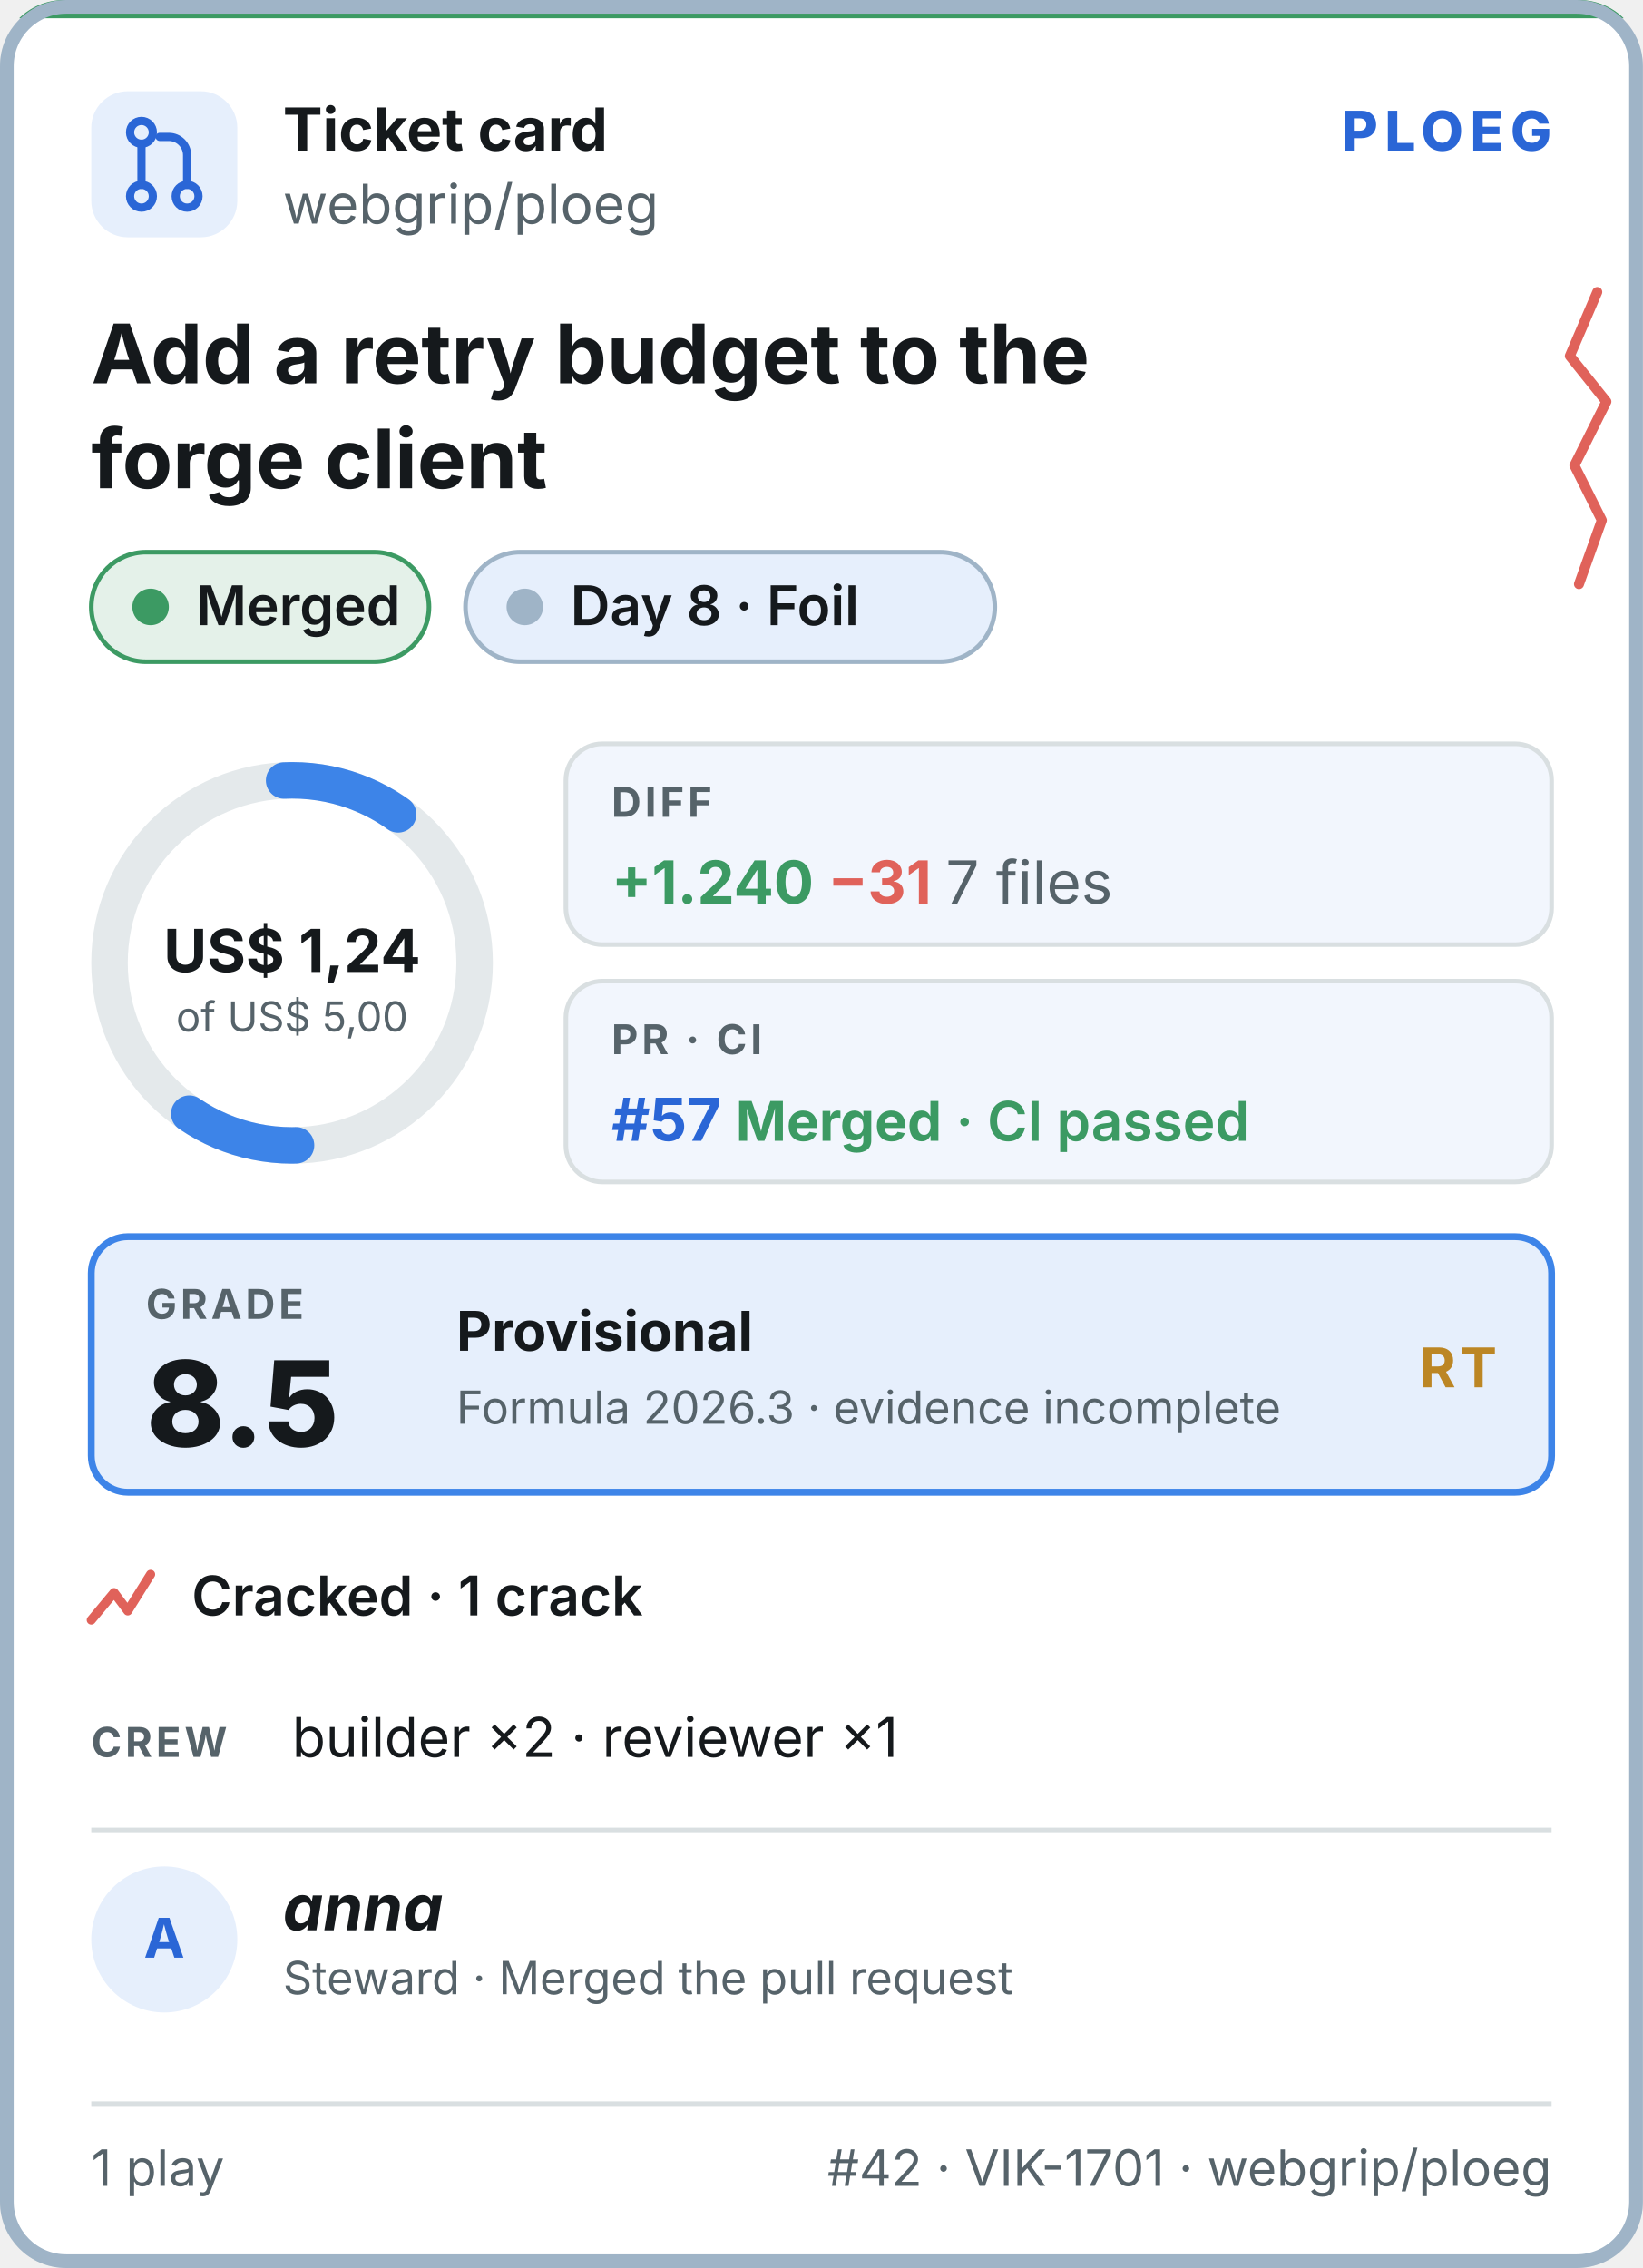
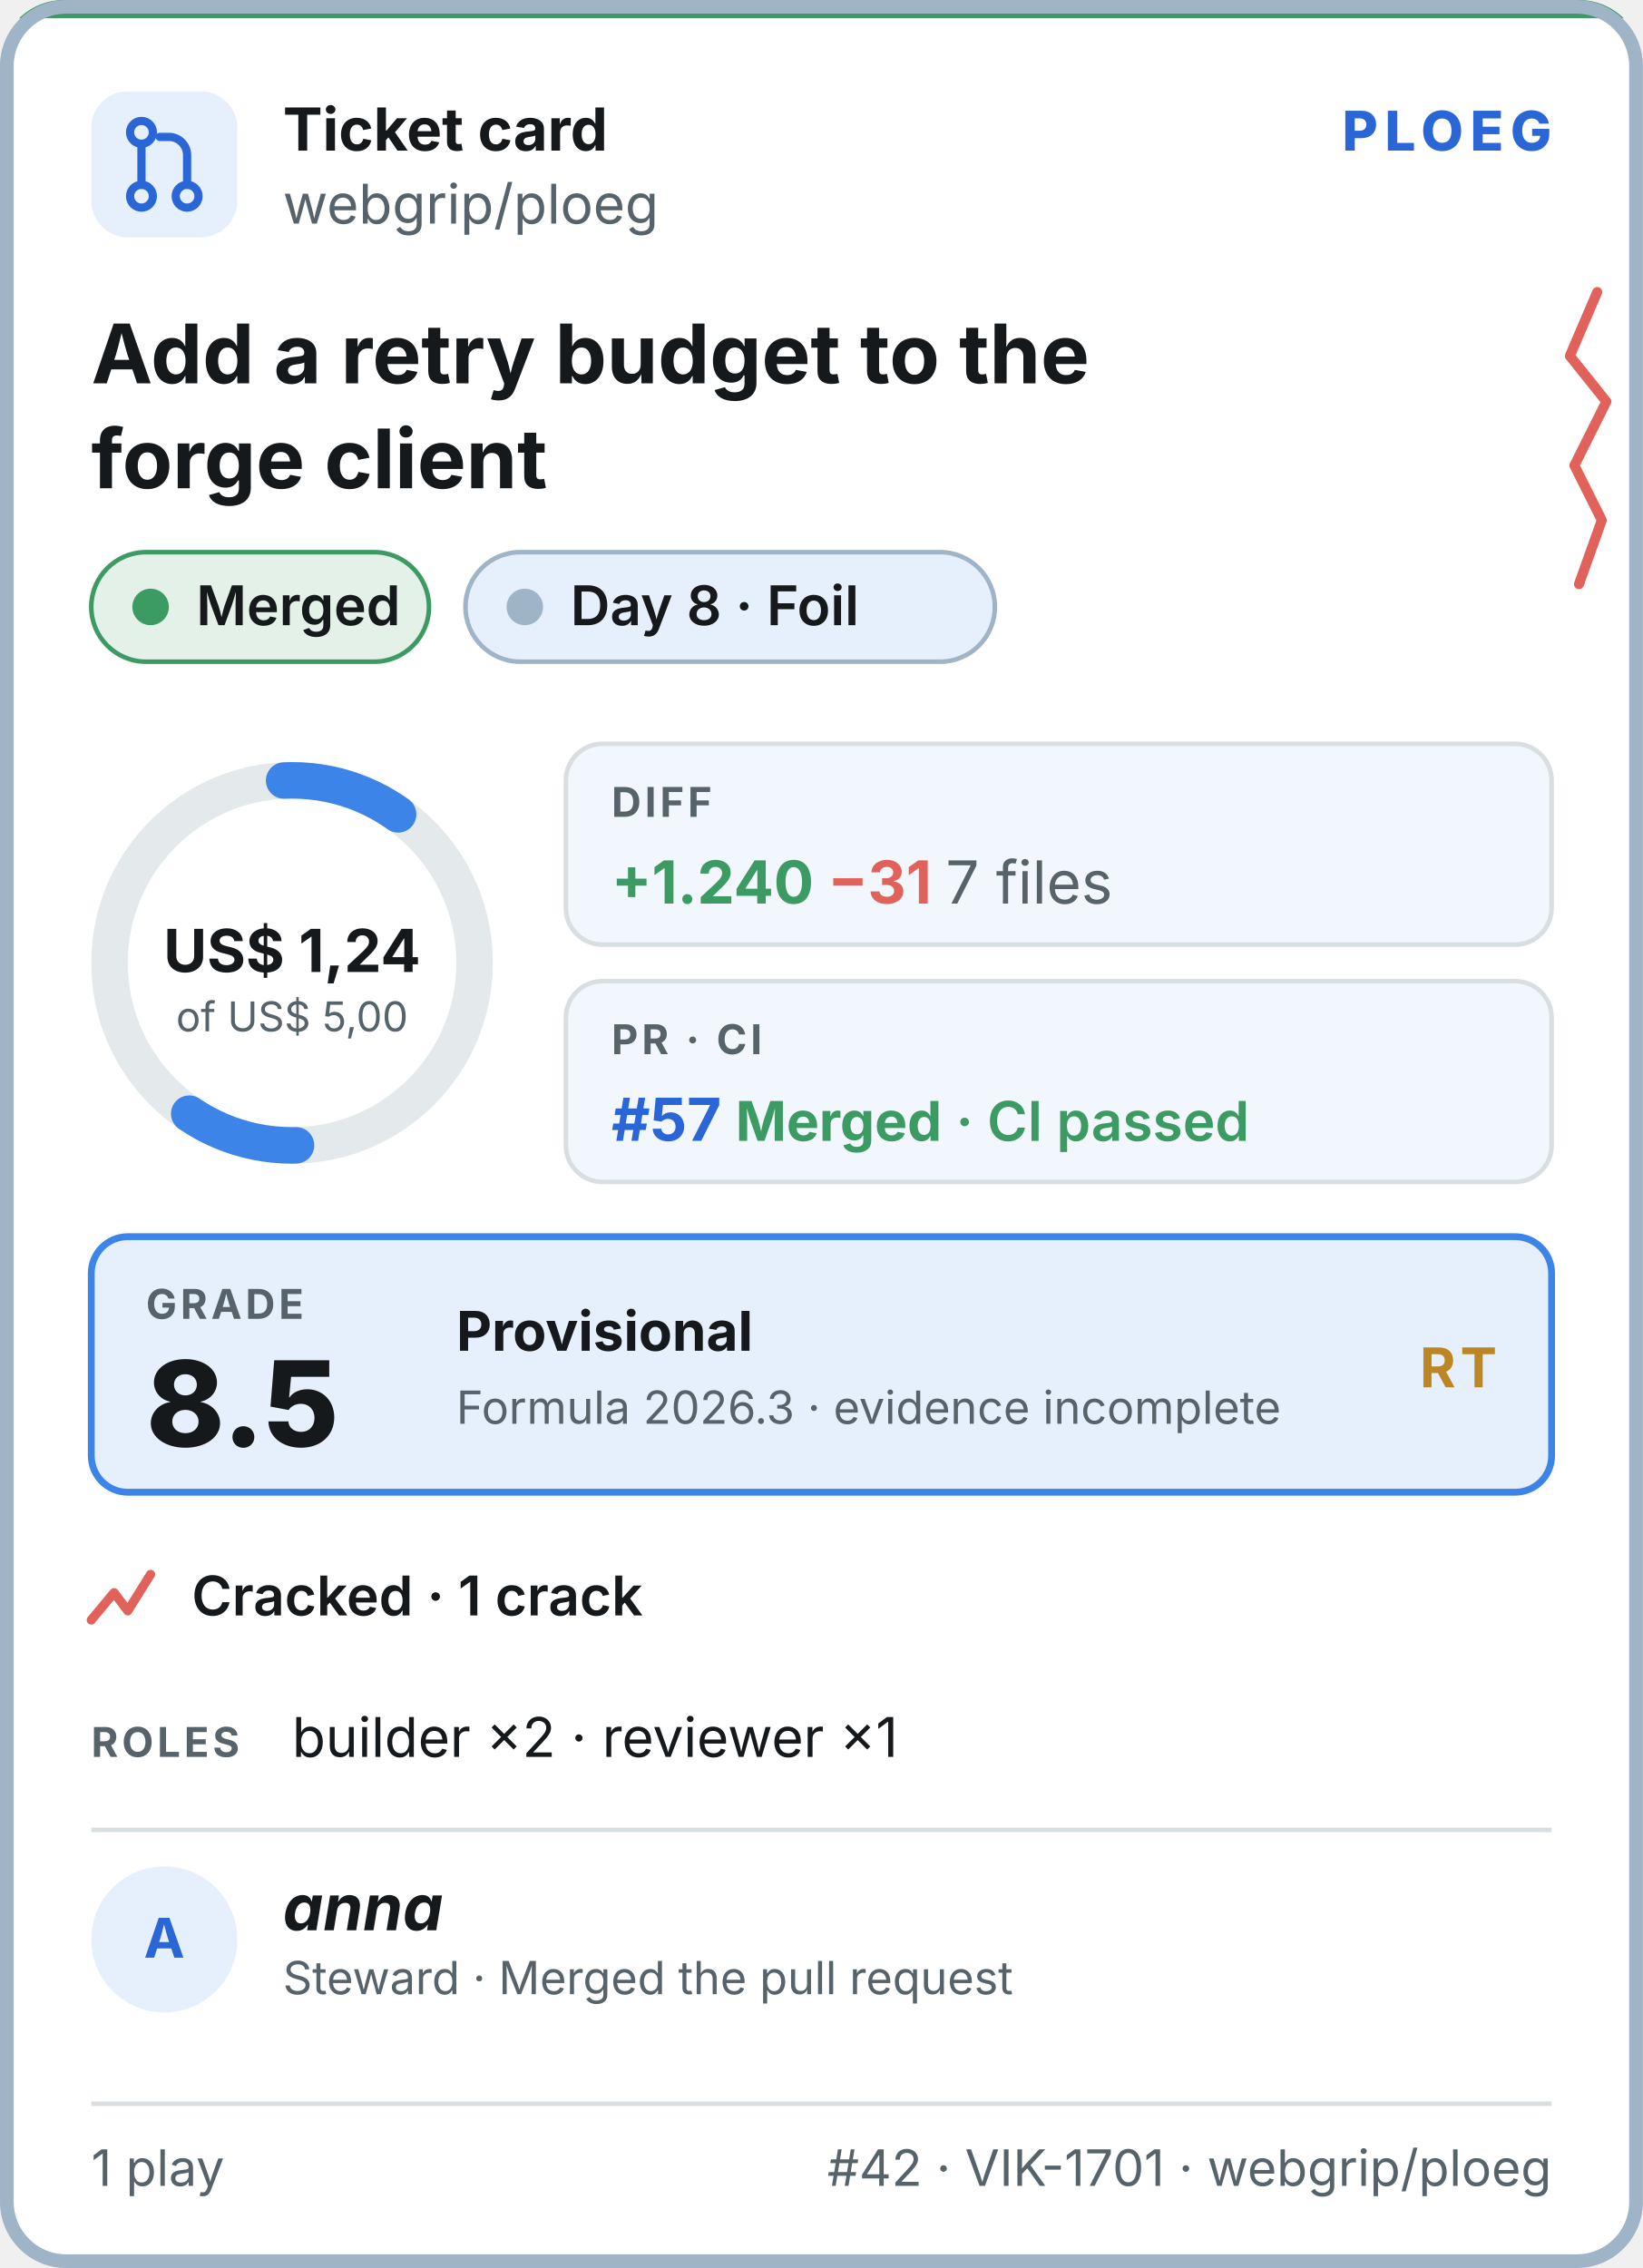
<svg xmlns="http://www.w3.org/2000/svg" width="360" height="497" viewBox="0 0 360 497" role="img" aria-labelledby="card-title card-desc">
  <defs>
    <clipPath id="card-clip">
      <rect x="0" y="0" width="360" height="497" rx="14" />
    </clipPath>
    <linearGradient id="card-sheen" x1="0" y1="0" x2="1" y2="1">
      <stop offset="0" stop-color="#FFFFFF" stop-opacity="0" />
      <stop offset="0.5" stop-color="#9FB4C7" stop-opacity="0.16" />
      <stop offset="1" stop-color="#FFFFFF" stop-opacity="0" />
    </linearGradient>
  </defs>
  <g font-family="Inter, -apple-system, 'Segoe UI', Roboto, Helvetica, Arial, sans-serif">
    <rect x="0.5" y="0.5" width="359" height="496" rx="14" fill="#FFFFFF" stroke="#D9DFE1" />
    <g clip-path="url(#card-clip)">
      <rect x="0" y="0" width="360" height="4" fill="#3C9A63" />
    </g>
    <rect x="1.5" y="1.5" width="357" height="494" rx="13" fill="none" stroke="#9FB4C7" stroke-width="3" data-finish="foil" />
    <rect x="20" y="20" width="32" height="32" rx="8" fill="#E6EFFC" />
    <g fill="none" stroke="#2A66D6" stroke-width="1.8" stroke-linecap="round">
      <circle cx="31" cy="29" r="2.5" />
      <circle cx="31" cy="43" r="2.5" />
      <circle cx="41" cy="43" r="2.5" />
      <path d="M31 31.5 V40.5 M41 40.5 V34 a4 4 0 0 0 -4 -4 H35" />
    </g>
    <text x="62" y="33" font-size="13" font-weight="700" fill="#15191C">Ticket card</text>
    <text x="62" y="49" font-size="12" fill="#56636A">webgrip/ploeg</text>
    <text x="340" y="33" font-size="12" font-weight="800" letter-spacing="1.5" text-anchor="end" fill="#2A66D6">PLOEG</text>
    <text x="20" y="84" font-size="18" font-weight="700" fill="#15191C">Add a retry budget to the</text>
    <text x="20" y="107" font-size="18" font-weight="700" fill="#15191C">forge client</text>
    <rect x="20" y="121" width="74" height="24" rx="12" fill="#3C9A63" fill-opacity="0.14" stroke="#3C9A63" />
    <circle cx="33" cy="133" r="4" fill="#3C9A63" />
    <text x="43" y="137" font-size="12" font-weight="600" fill="#15191C">Merged</text>
    <rect x="102" y="121" width="116" height="24" rx="12" fill="#E6EFFC" stroke="#9FB4C7" />
    <circle cx="115" cy="133" r="4" fill="#9FB4C7" />
    <text x="125" y="137" font-size="12" font-weight="600" fill="#15191C">Day 8 · Foil</text>
    <circle cx="64" cy="211" r="40" fill="none" stroke="#E4E9EB" stroke-width="8" />
    <circle cx="64" cy="211" r="40" fill="none" stroke="#3D84E8" stroke-width="8" stroke-linecap="round" pathLength="100" stroke-dasharray="24.8 100" transform="rotate(-90 64 211)" />
    <text x="64" y="213" font-size="13" font-weight="700" text-anchor="middle" fill="#15191C">US$ 1,24</text>
    <text x="64" y="226" font-size="9" text-anchor="middle" fill="#56636A">of US$ 5,00</text>
    <rect x="124" y="163" width="216" height="44" rx="8" fill="#E6EFFC" fill-opacity="0.5" stroke="#D9DFE1" />
    <text x="134" y="179" font-size="9" font-weight="700" letter-spacing="0.8" fill="#56636A">DIFF</text>
    <text x="134" y="198" font-size="13" font-weight="700">
      <tspan fill="#3C9A63">+1.240</tspan>
      <tspan fill="#E0625A">−31</tspan>
      <tspan font-weight="400" fill="#56636A">7 files</tspan>
    </text>
    <rect x="124" y="215" width="216" height="44" rx="8" fill="#E6EFFC" fill-opacity="0.5" stroke="#D9DFE1" />
    <text x="134" y="231" font-size="9" font-weight="700" letter-spacing="0.8" fill="#56636A">PR · CI</text>
    <text x="134" y="250" font-size="13" font-weight="700" fill="#2A66D6">#57 <tspan font-size="12" fill="#3C9A63">Merged</tspan>
      <tspan font-size="12" font-weight="600" fill="#3C9A63">· CI passed</tspan>
    </text>
    <rect x="20" y="271" width="320" height="56" rx="8" fill="#E6EFFC" stroke="#3D84E8" stroke-width="1.5" data-slot="grade" />
    <text x="32" y="289" font-size="9" font-weight="700" letter-spacing="0.8" fill="#56636A">GRADE</text>
    <text x="32" y="317" font-size="26" font-weight="800" fill="#15191C">8.5</text>
    <text x="100" y="296" font-size="12" font-weight="700" fill="#15191C">Provisional</text>
    <text x="100" y="312" font-size="10" fill="#56636A">Formula 2026.3 · evidence incomplete</text>
    <text x="328" y="304" font-size="12" font-weight="700" letter-spacing="1" text-anchor="end" fill="#BC8624">RT</text>
    <g data-slot="condition">
      <path d="M20 355 l5 -6 l3 4 l5 -8" fill="none" stroke="#E0625A" stroke-width="2" stroke-linecap="round" stroke-linejoin="round" />
      <text x="42" y="354" font-size="12" font-weight="600" fill="#15191C">Cracked · 1 crack</text>
    </g>
-     <text x="20" y="385" font-size="9" font-weight="700" letter-spacing="0.8" fill="#56636A">CREW</text>
+     <text x="20" y="385" font-size="9" font-weight="700" letter-spacing="0.8" fill="#56636A">ROLES</text>
    <text x="64" y="385" font-size="12" fill="#15191C">builder ×2 · reviewer ×1</text>
    <line x1="20" y1="401" x2="340" y2="401" stroke="#D9DFE1" />
    <circle cx="36" cy="425" r="16" fill="#E6EFFC" />
    <text x="36" y="429" font-size="12" font-weight="700" text-anchor="middle" fill="#2A66D6">A</text>
    <text x="62" y="423" font-size="14" font-weight="700" font-style="italic" fill="#15191C">anna</text>
    <text x="62" y="437" font-size="10" fill="#56636A">Steward · Merged the pull request</text>
    <path d="M350 64 l-6 14 l8 10 l-7 14 l6 12 l-5 14" fill="none" stroke="#E0625A" stroke-width="2.2" stroke-linecap="round" stroke-linejoin="round" data-crack="1" />
    <line x1="20" y1="461" x2="340" y2="461" stroke="#D9DFE1" />
    <text x="20" y="479" font-size="11" fill="#56636A">1 play</text>
    <text x="340" y="479" font-size="11" text-anchor="end" fill="#56636A">#42 · VIK-1701 · webgrip/ploeg</text>
  </g>
</svg>
